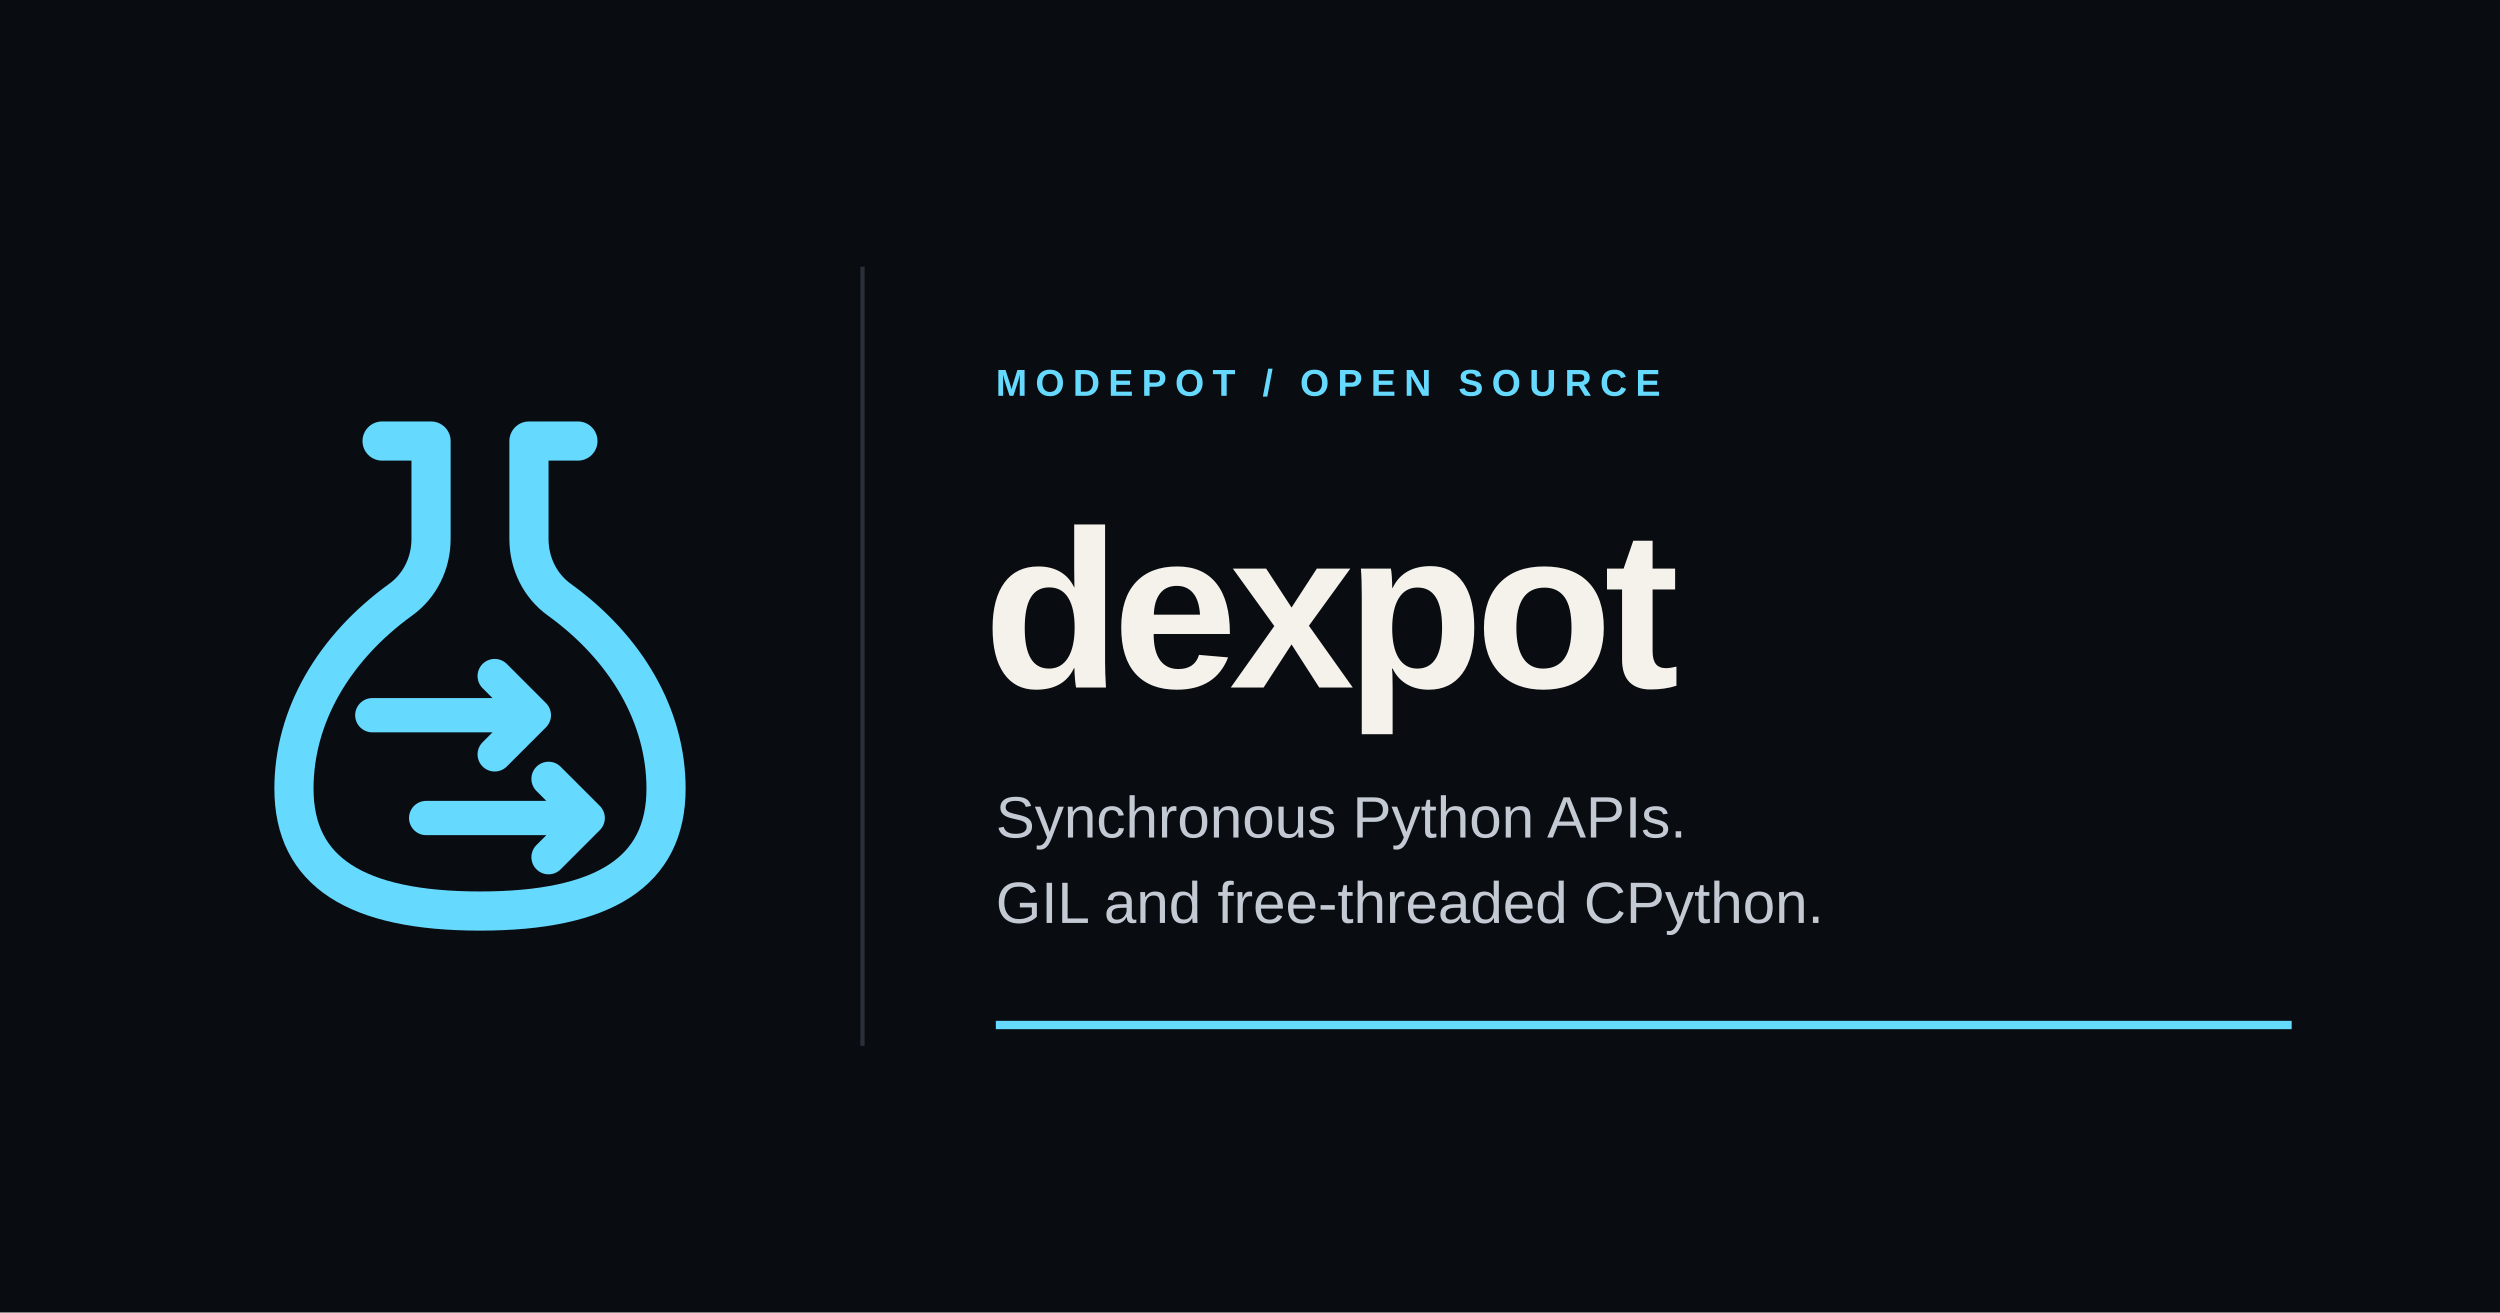
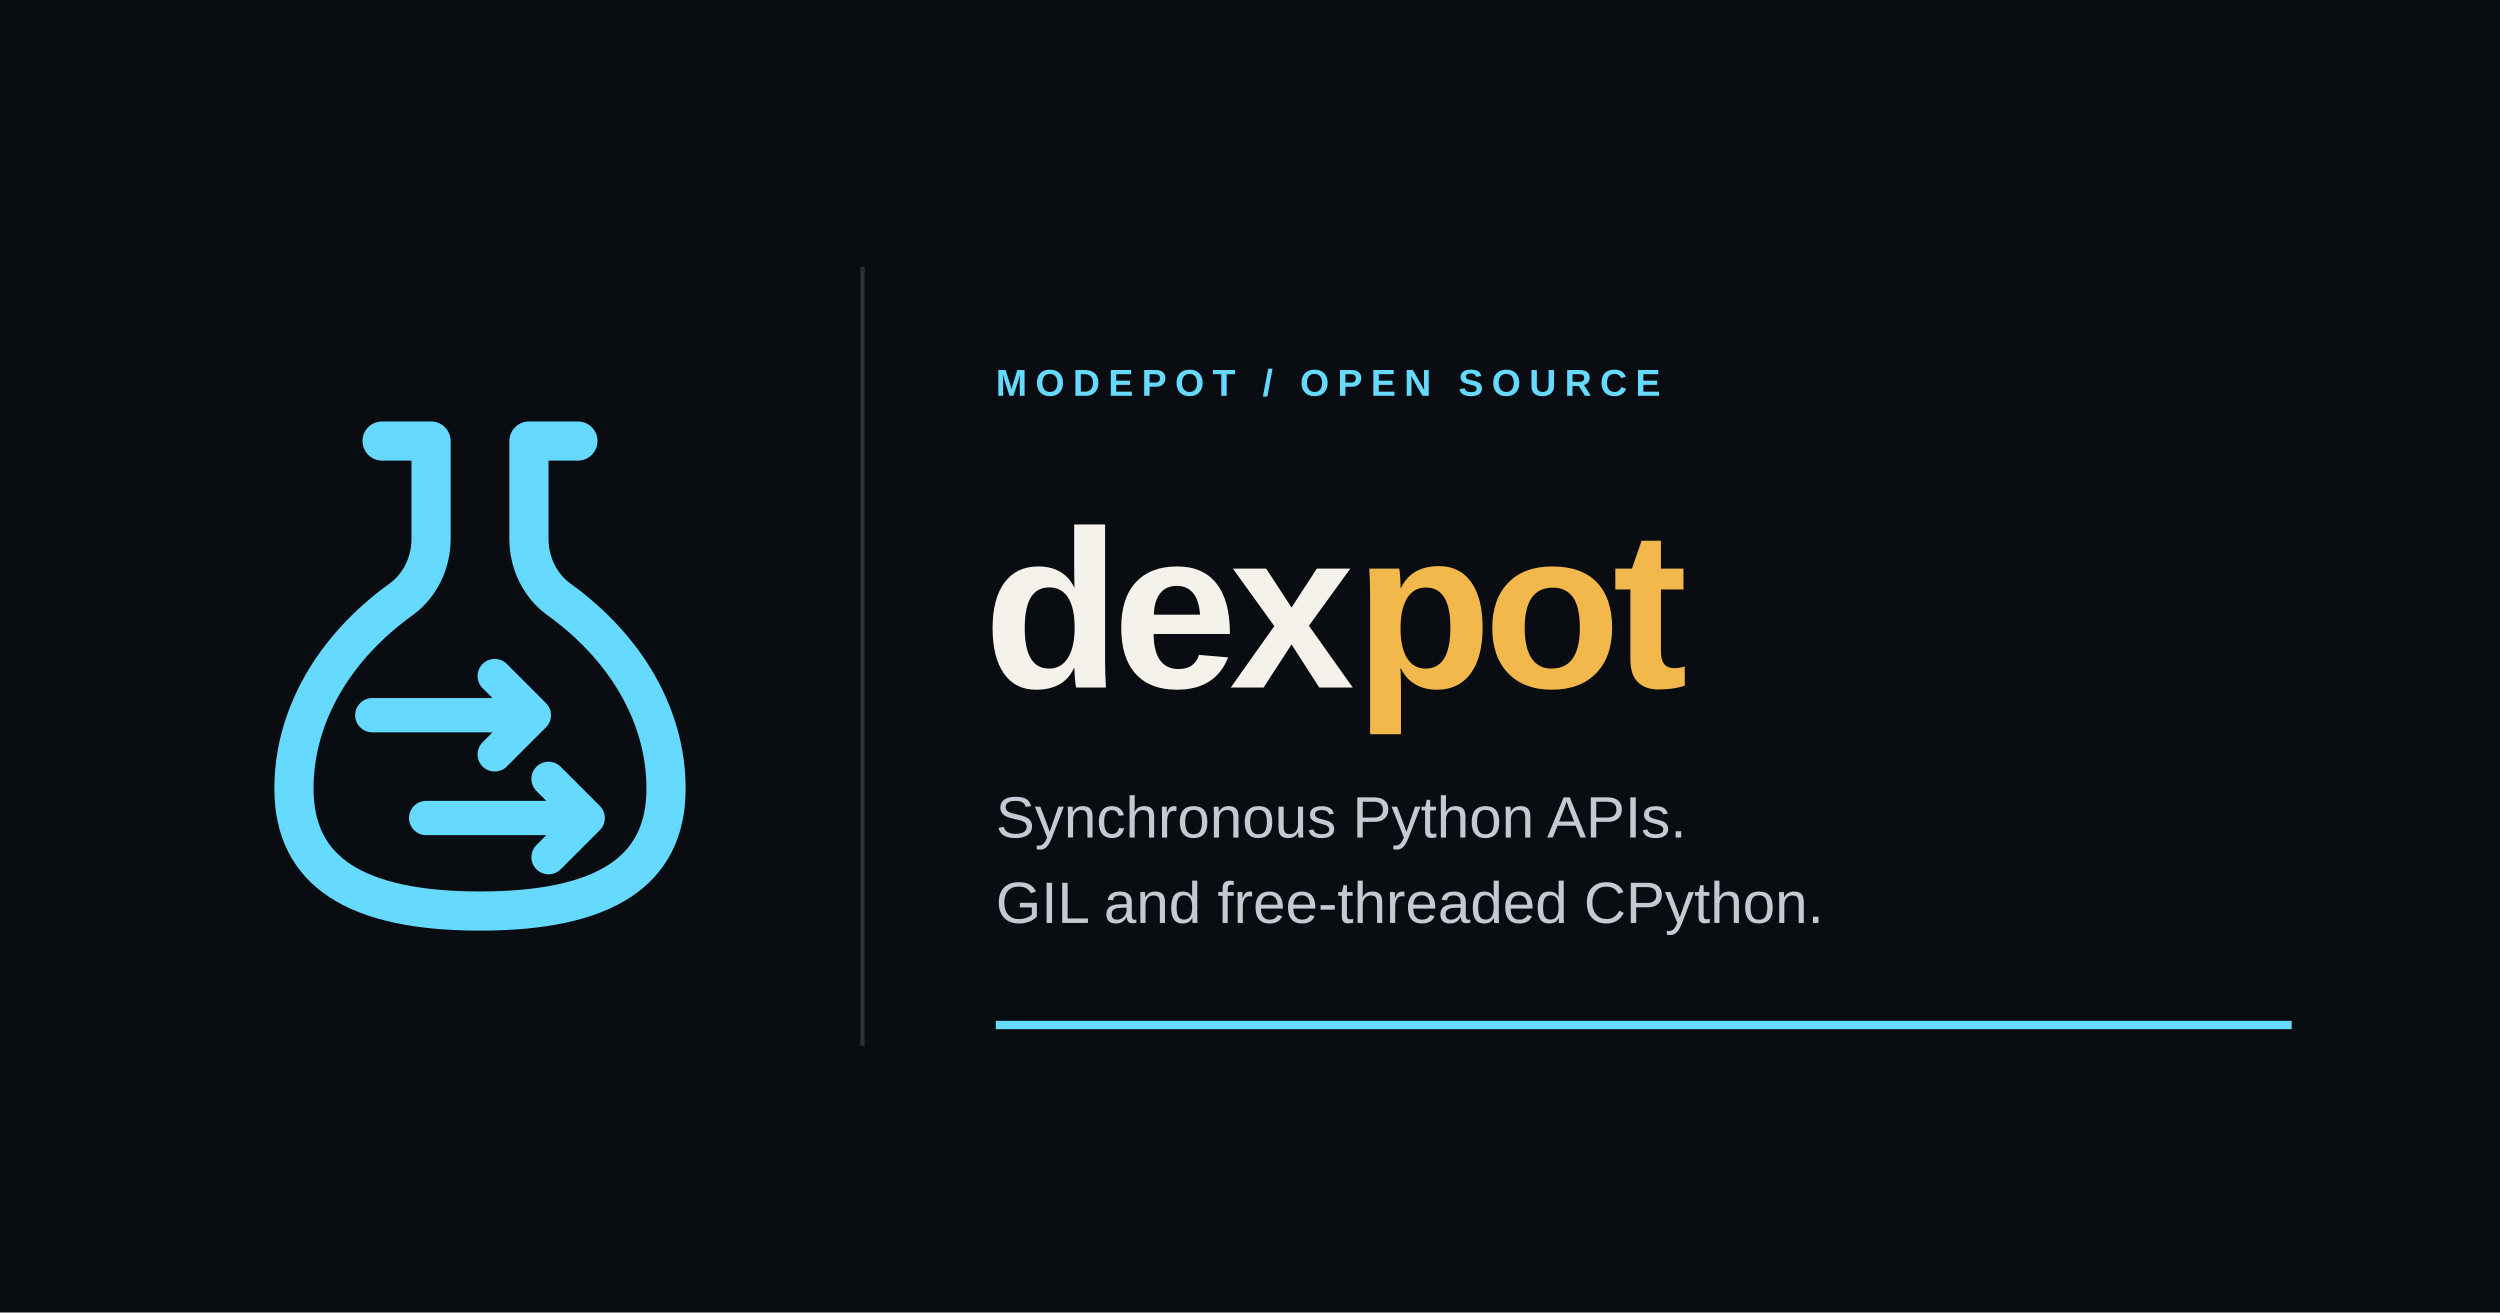
<svg xmlns="http://www.w3.org/2000/svg" width="1200" height="630" viewBox="0 0 1200 630" role="img" aria-labelledby="title desc">
  <rect width="1200" height="630" fill="#090C11" />
  <line x1="414" y1="128" x2="414" y2="502" stroke="#2A3039" stroke-width="2" />
  <g transform="translate(80 160) scale(2.35)">
    <path d="M44 22h10v20c0 5-2.3 9.6-6.2 12.4C34.1 64.3 26 78.2 26 93c0 17 12.7 25 38 25s38-8 38-25c0-14.8-8.1-28.7-21.8-38.6C76.3 51.6 74 47 74 42V22h10" fill="none" stroke="#66D9FF" stroke-width="8" stroke-linecap="round" stroke-linejoin="round" />
    <path d="M42 78h33m0 0-8-8m8 8-8 8M53 99h33m0 0-8-8m8 8-8 8" fill="none" stroke="#66D9FF" stroke-width="7" stroke-linecap="round" stroke-linejoin="round" />
  </g>
  <text x="478" y="190" fill="#66D9FF" font-family="Arial, Helvetica, sans-serif" font-size="18" font-weight="700" letter-spacing="4">MODEPOT / OPEN SOURCE</text>
-   <text x="472" y="330" fill="#F4F2EA" font-family="Arial, Helvetica, sans-serif" font-size="108" font-weight="700" letter-spacing="-4">dexpot</text>
+   <text x="472" y="330" fill="#F4F2EA" font-family="Arial, Helvetica, sans-serif" font-size="108" font-weight="700" letter-spacing="-4">dex<tspan fill="#F2B84B">pot</tspan>
+   </text>
  <text x="478" y="402" fill="#C4CAD3" font-family="Arial, Helvetica, sans-serif" font-size="28" font-weight="400">Synchronous Python APIs.</text>
  <text x="478" y="443" fill="#C4CAD3" font-family="Arial, Helvetica, sans-serif" font-size="28" font-weight="400">GIL and free-threaded CPython.</text>
  <line x1="478" y1="492" x2="1100" y2="492" stroke="#66D9FF" stroke-width="4" />
</svg>
